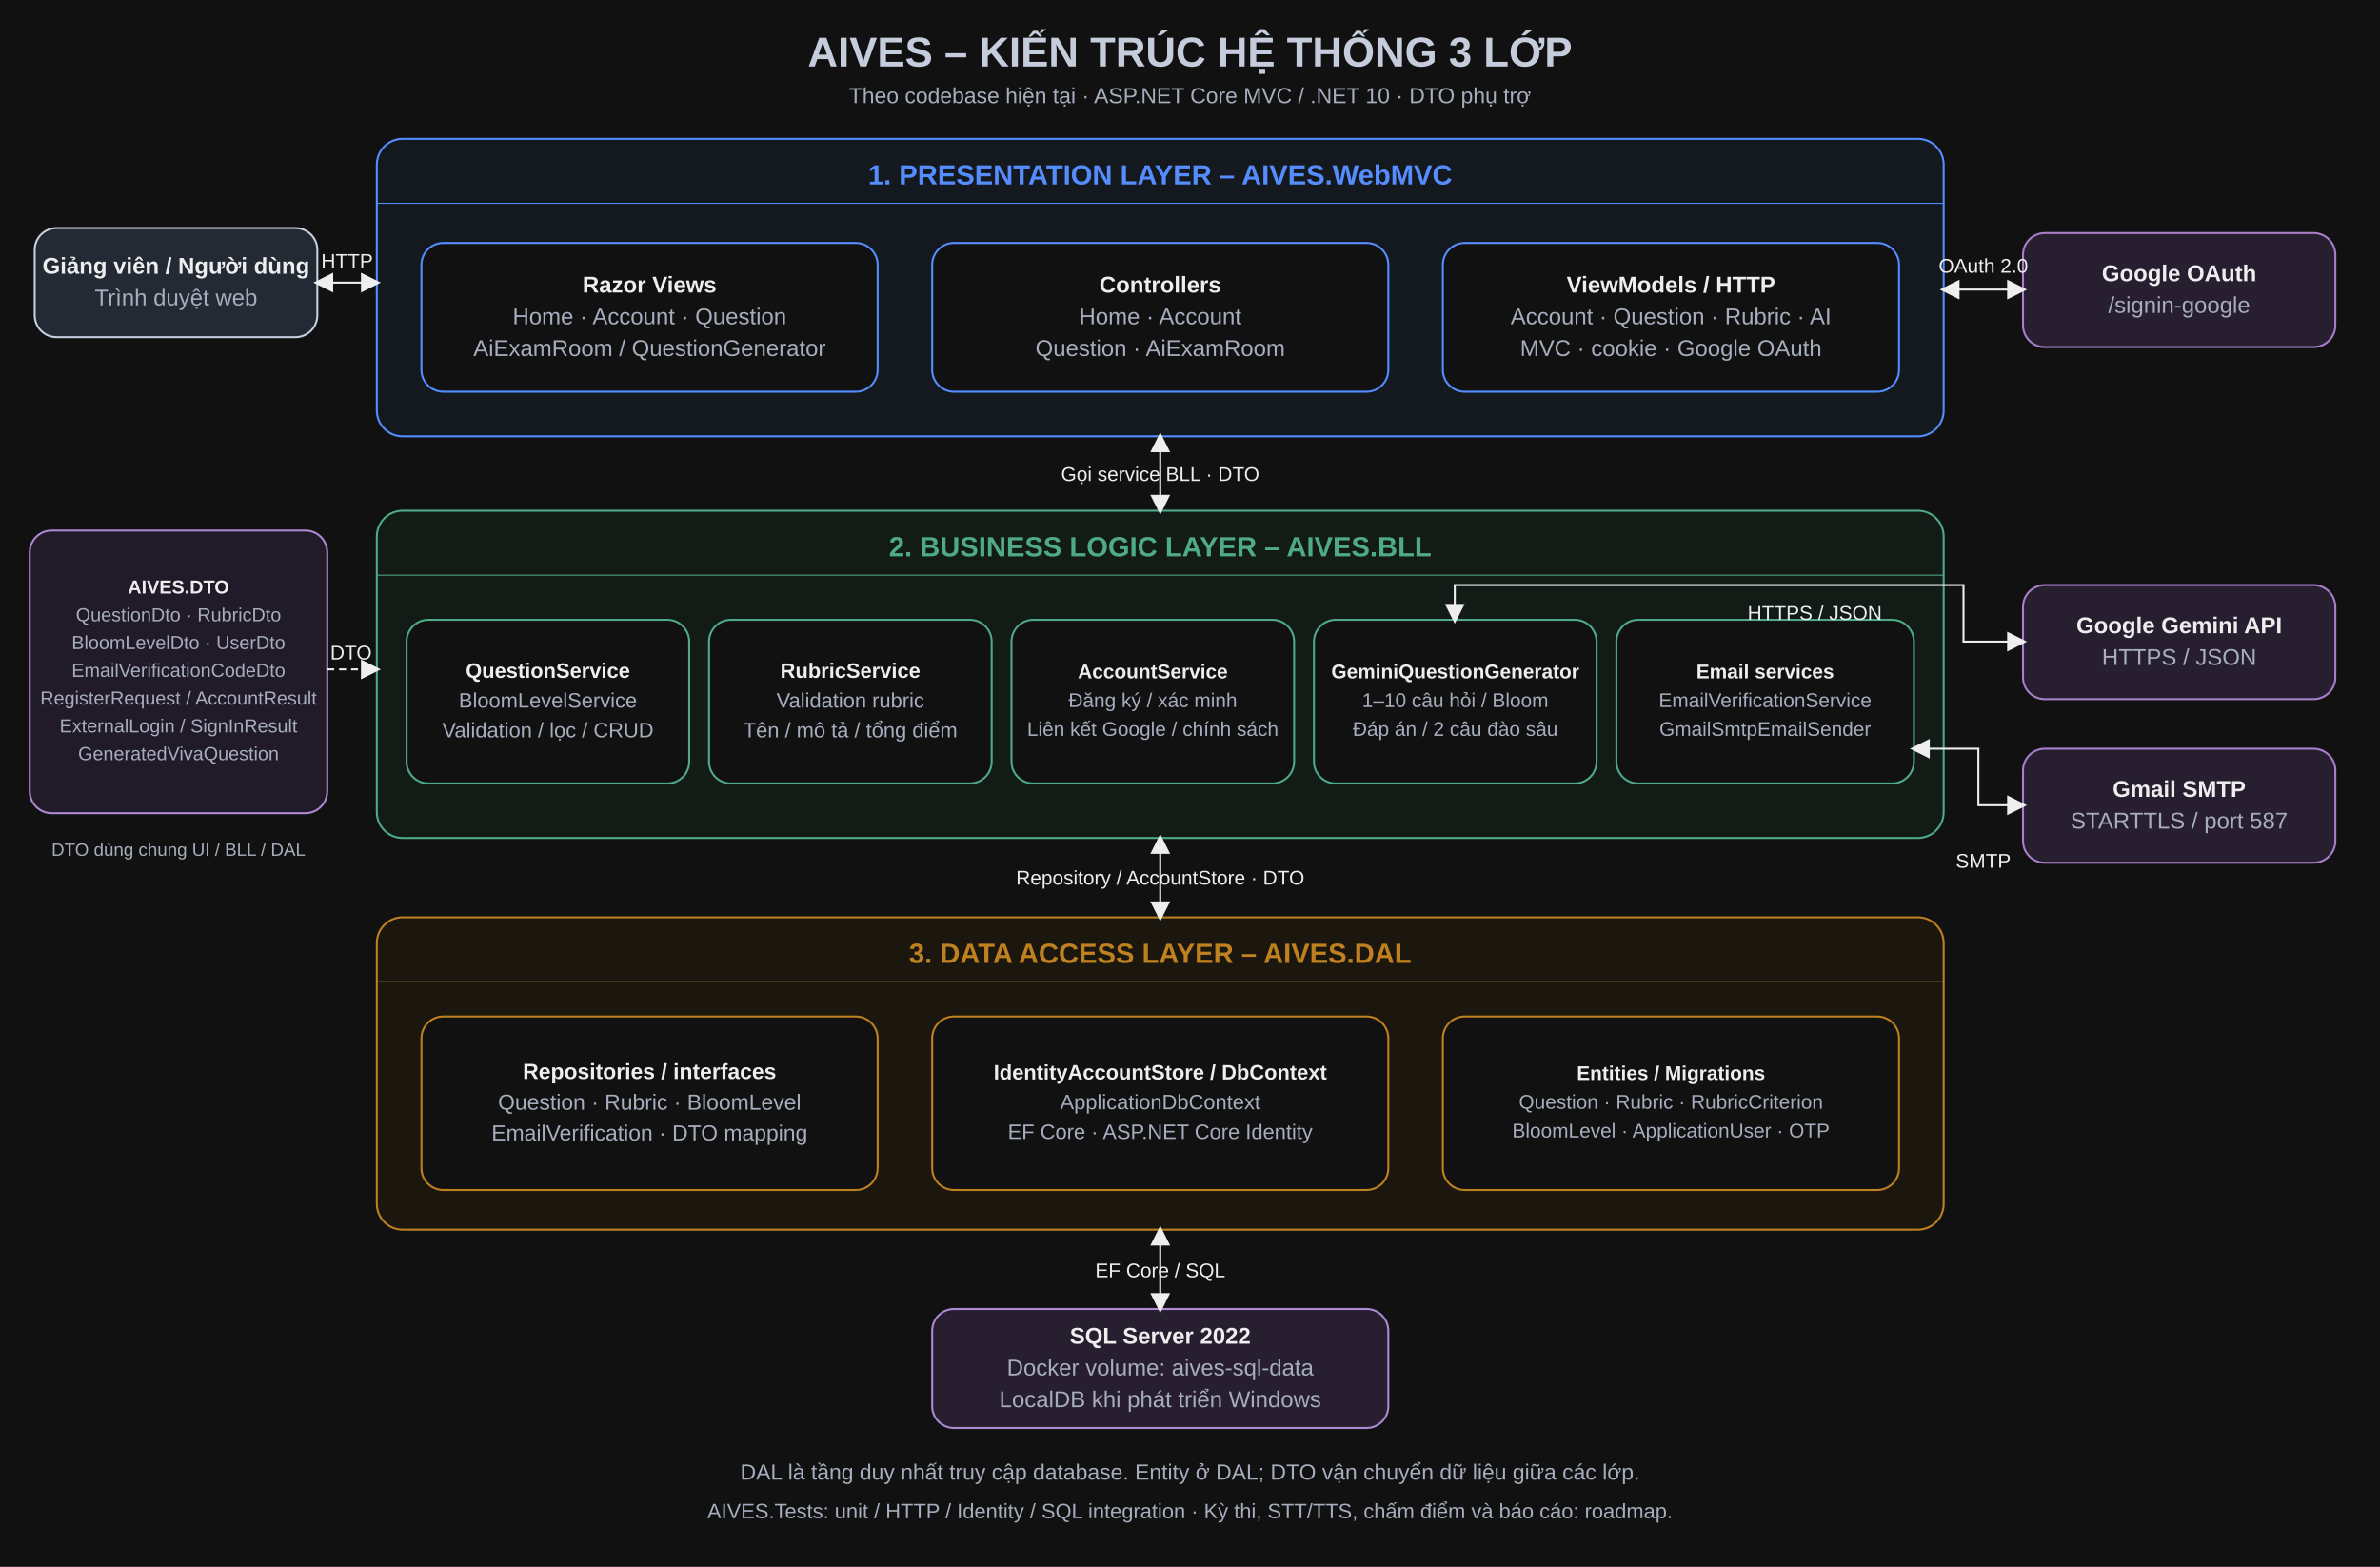
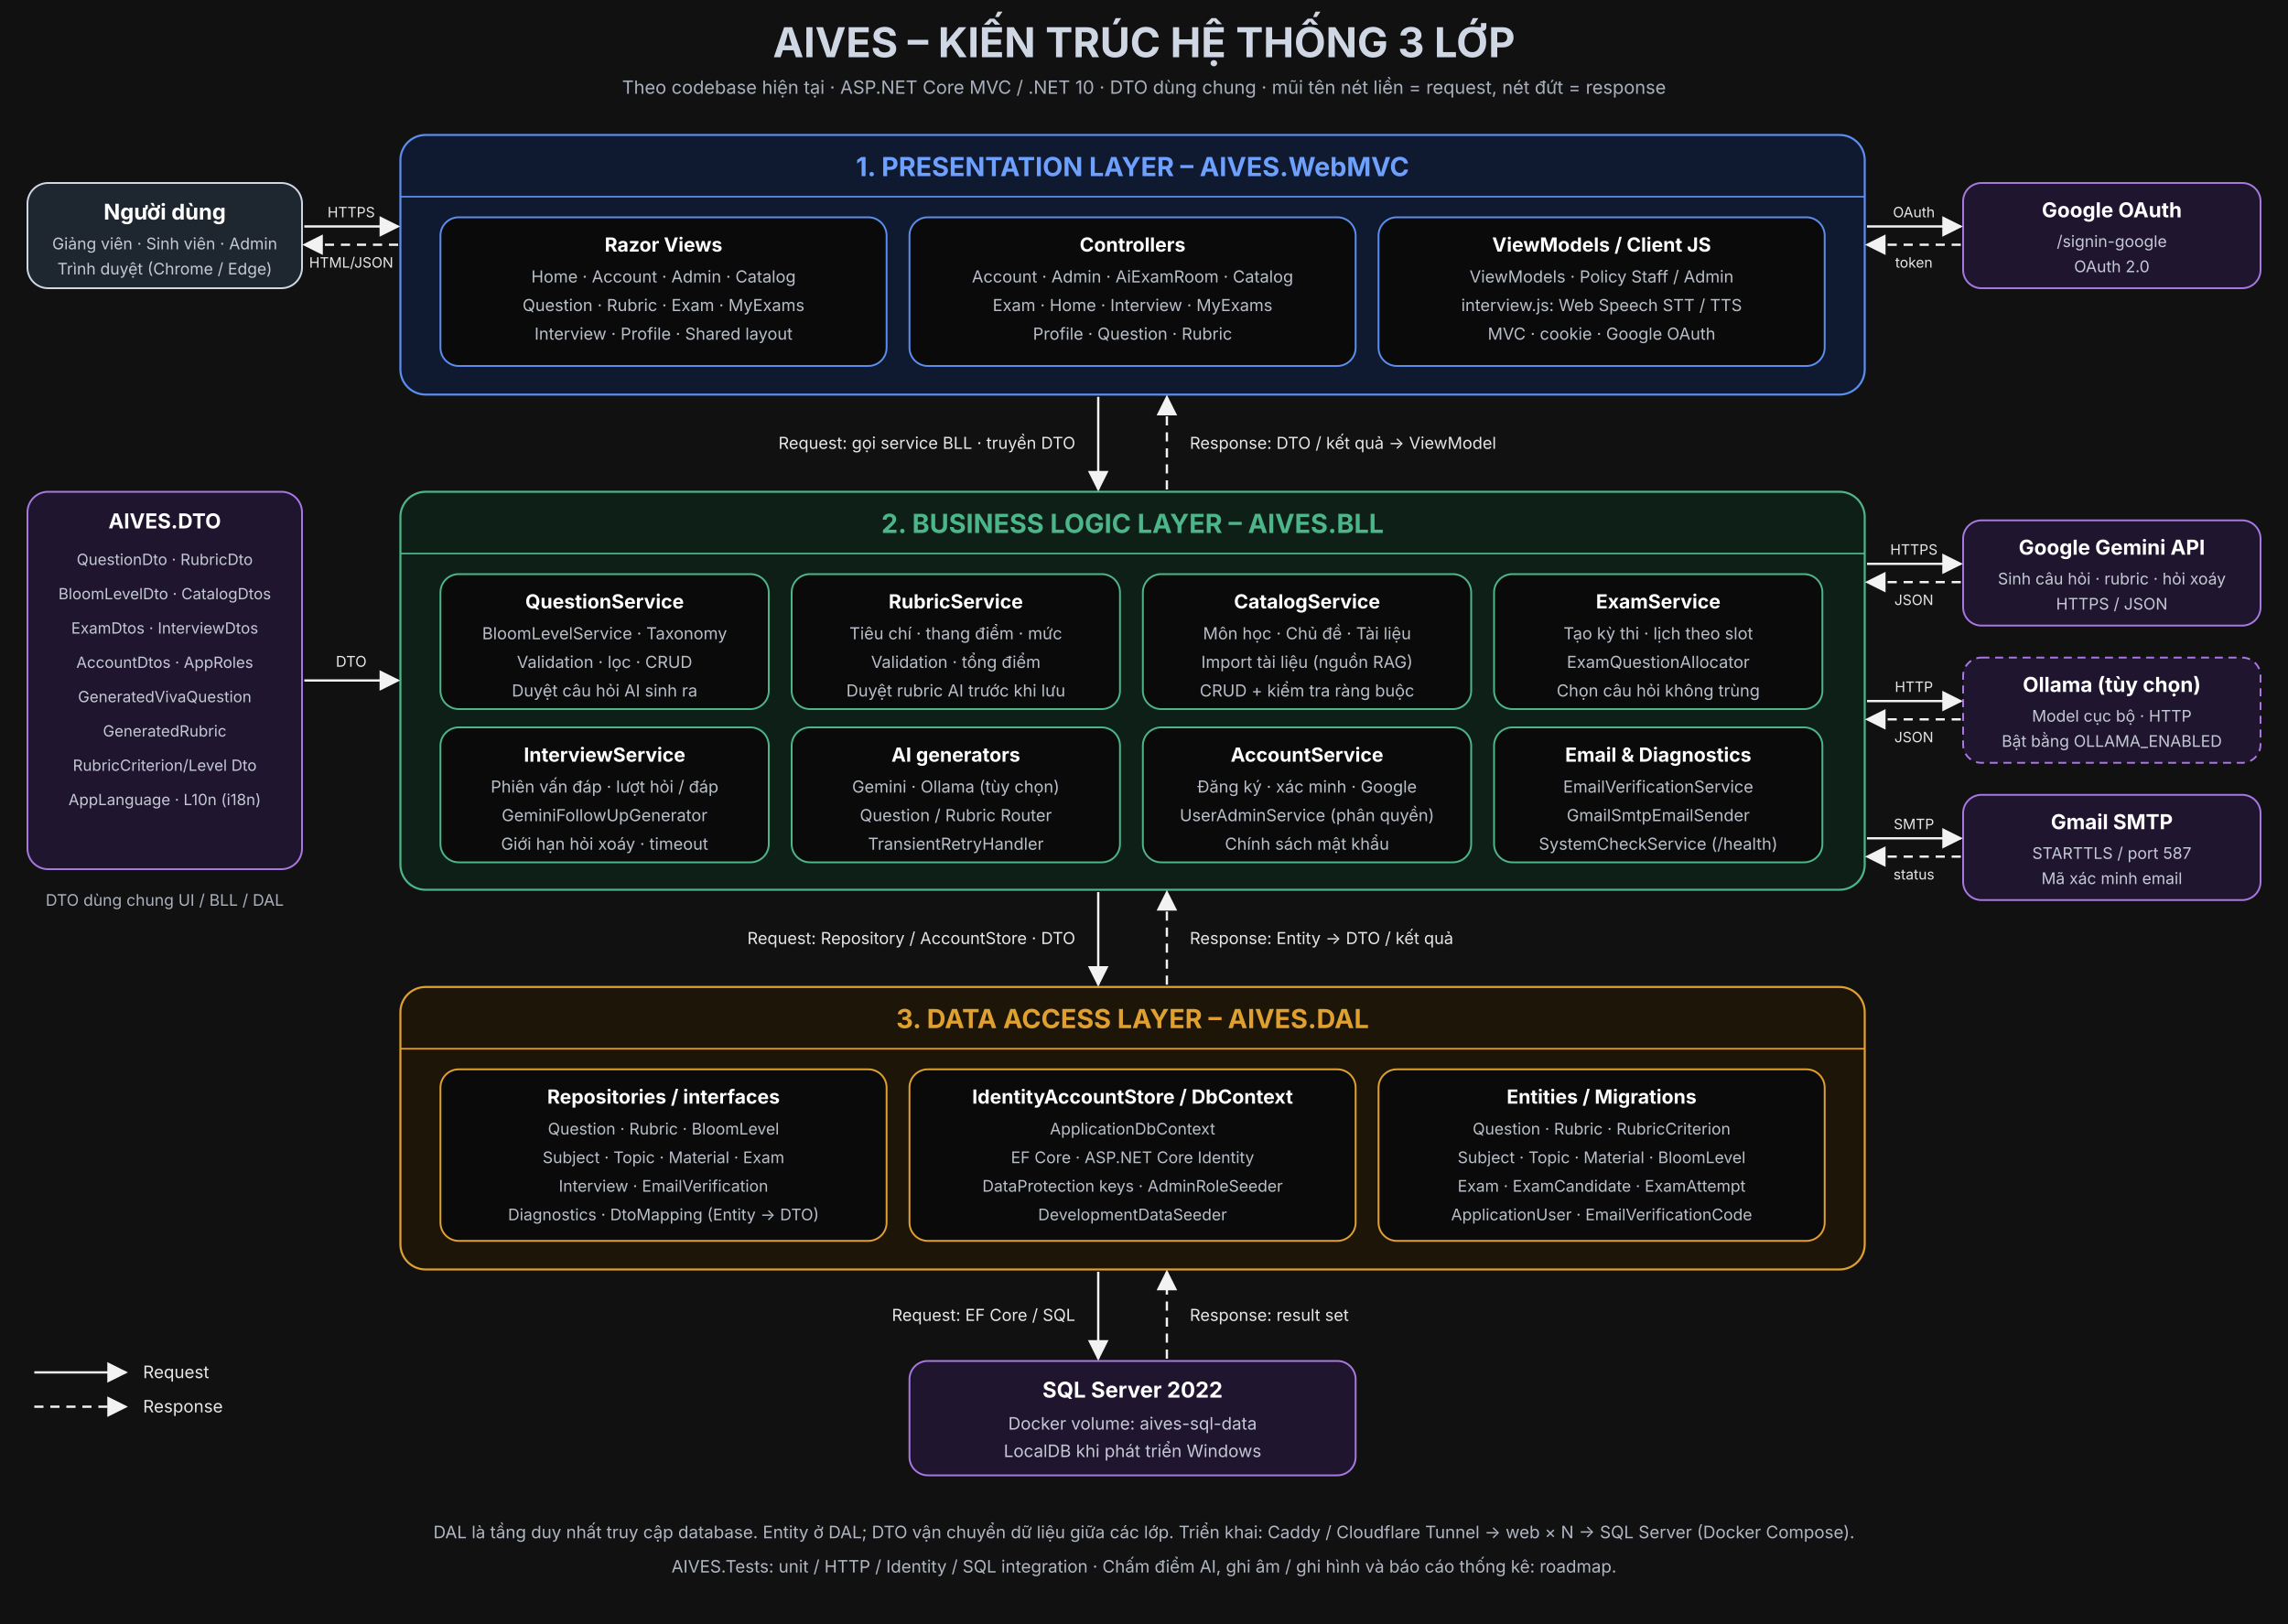
- <svg xmlns="http://www.w3.org/2000/svg" width="2400" height="1580" viewBox="0 0 2400 1580">
-   <rect width="100%" height="100%" fill="#111111" />
+ <svg xmlns="http://www.w3.org/2000/svg" width="2000" height="1420" viewBox="0 0 2000 1420" font-family="Inter, 'DejaVu Sans', Arial, sans-serif">
  <defs>
-     <marker id="arrow" markerWidth="10" markerHeight="10" refX="8" refY="5" orient="auto-start-reverse">
-       <path d="M0,0 L10,5 L0,10 Z" fill="#eeeeef" />
+     <marker id="ah" viewBox="0 0 10 10" refX="9" refY="5" markerWidth="9" markerHeight="9" orient="auto-start-reverse">
+       <path d="M0,0 L10,5 L0,10 z" fill="#f2f2f2" />
    </marker>
  </defs>
-   <text x="1200" y="67" text-anchor="middle" font-family="Arial,sans-serif" font-size="42" font-weight="700" fill="#c5ccdb">AIVES – KIẾN TRÚC HỆ THỐNG 3 LỚP</text>
-   <text x="1200" y="104" text-anchor="middle" font-family="Arial,sans-serif" font-size="22" font-weight="400" fill="#a6adbd">Theo codebase hiện tại · ASP.NET Core MVC / .NET 10 · DTO phụ trợ</text>
-   <rect x="380" y="140" width="1580" height="300" rx="26" fill="#14191f" stroke="#558dff" stroke-width="2" />
-   <path d="M380,205 H1960" stroke="#558dff" />
-   <text x="1170.0" y="186" text-anchor="middle" font-family="Arial,sans-serif" font-size="28" font-weight="700" fill="#558dff">1. PRESENTATION LAYER – AIVES.WebMVC</text>
-   <rect x="425" y="245" width="460" height="150" rx="22" fill="#111111" stroke="#558dff" stroke-width="2" />
-   <text x="655.0" y="295.0" text-anchor="middle" font-family="Arial,sans-serif" font-size="23" font-weight="700" fill="#eeeeef">Razor Views</text>
-   <text x="655.0" y="327.0" text-anchor="middle" font-family="Arial,sans-serif" font-size="23" font-weight="400" fill="#a6adbd">Home · Account · Question</text>
-   <text x="655.0" y="359.0" text-anchor="middle" font-family="Arial,sans-serif" font-size="23" font-weight="400" fill="#a6adbd">AiExamRoom / QuestionGenerator</text>
-   <rect x="940" y="245" width="460" height="150" rx="22" fill="#111111" stroke="#558dff" stroke-width="2" />
-   <text x="1170.0" y="295.0" text-anchor="middle" font-family="Arial,sans-serif" font-size="23" font-weight="700" fill="#eeeeef">Controllers</text>
-   <text x="1170.0" y="327.0" text-anchor="middle" font-family="Arial,sans-serif" font-size="23" font-weight="400" fill="#a6adbd">Home · Account</text>
-   <text x="1170.0" y="359.0" text-anchor="middle" font-family="Arial,sans-serif" font-size="23" font-weight="400" fill="#a6adbd">Question · AiExamRoom</text>
-   <rect x="1455" y="245" width="460" height="150" rx="22" fill="#111111" stroke="#558dff" stroke-width="2" />
-   <text x="1685.0" y="295.0" text-anchor="middle" font-family="Arial,sans-serif" font-size="23" font-weight="700" fill="#eeeeef">ViewModels / HTTP</text>
-   <text x="1685.0" y="327.0" text-anchor="middle" font-family="Arial,sans-serif" font-size="23" font-weight="400" fill="#a6adbd">Account · Question · Rubric · AI</text>
-   <text x="1685.0" y="359.0" text-anchor="middle" font-family="Arial,sans-serif" font-size="23" font-weight="400" fill="#a6adbd">MVC · cookie · Google OAuth</text>
-   <rect x="35" y="230" width="285" height="110" rx="22" fill="#242a34" stroke="#c6cedf" stroke-width="2" />
-   <text x="177.5" y="276.0" text-anchor="middle" font-family="Arial,sans-serif" font-size="23" font-weight="700" fill="#eeeeef">Giảng viên / Người dùng</text>
-   <text x="177.5" y="308.0" text-anchor="middle" font-family="Arial,sans-serif" font-size="23" font-weight="400" fill="#a6adbd">Trình duyệt web</text>
-   <polyline points="320,285 380,285" fill="none" stroke="#eeeeef" stroke-width="2" marker-end="url(#arrow)" marker-start="url(#arrow)" />
-   <text x="350" y="270" text-anchor="middle" font-family="Arial,sans-serif" font-size="20" font-weight="400" fill="#eeeeef">HTTP</text>
-   <rect x="2040" y="235" width="315" height="115" rx="22" fill="#271f30" stroke="#a97fcb" stroke-width="2" />
-   <text x="2197.5" y="283.5" text-anchor="middle" font-family="Arial,sans-serif" font-size="23" font-weight="700" fill="#eeeeef">Google OAuth</text>
-   <text x="2197.5" y="315.5" text-anchor="middle" font-family="Arial,sans-serif" font-size="23" font-weight="400" fill="#a6adbd">/signin-google</text>
-   <polyline points="1960,292 2040,292" fill="none" stroke="#eeeeef" stroke-width="2" marker-end="url(#arrow)" marker-start="url(#arrow)" />
-   <text x="2000" y="275" text-anchor="middle" font-family="Arial,sans-serif" font-size="20" font-weight="400" fill="#eeeeef">OAuth 2.0</text>
-   <rect x="380" y="515" width="1580" height="330" rx="26" fill="#121b16" stroke="#4eaa87" stroke-width="2" />
-   <path d="M380,580 H1960" stroke="#4eaa87" />
-   <text x="1170.0" y="561" text-anchor="middle" font-family="Arial,sans-serif" font-size="28" font-weight="700" fill="#4eaa87">2. BUSINESS LOGIC LAYER – AIVES.BLL</text>
-   <rect x="410" y="625" width="285" height="165" rx="22" fill="#111111" stroke="#4eaa87" stroke-width="2" />
-   <text x="552.5" y="683.5" text-anchor="middle" font-family="Arial,sans-serif" font-size="21" font-weight="700" fill="#eeeeef">QuestionService</text>
-   <text x="552.5" y="713.5" text-anchor="middle" font-family="Arial,sans-serif" font-size="21" font-weight="400" fill="#a6adbd">BloomLevelService</text>
-   <text x="552.5" y="743.5" text-anchor="middle" font-family="Arial,sans-serif" font-size="21" font-weight="400" fill="#a6adbd">Validation / lọc / CRUD</text>
-   <rect x="715" y="625" width="285" height="165" rx="22" fill="#111111" stroke="#4eaa87" stroke-width="2" />
-   <text x="857.5" y="683.5" text-anchor="middle" font-family="Arial,sans-serif" font-size="21" font-weight="700" fill="#eeeeef">RubricService</text>
-   <text x="857.5" y="713.5" text-anchor="middle" font-family="Arial,sans-serif" font-size="21" font-weight="400" fill="#a6adbd">Validation rubric</text>
-   <text x="857.5" y="743.5" text-anchor="middle" font-family="Arial,sans-serif" font-size="21" font-weight="400" fill="#a6adbd">Tên / mô tả / tổng điểm</text>
-   <rect x="1020" y="625" width="285" height="165" rx="22" fill="#111111" stroke="#4eaa87" stroke-width="2" />
-   <text x="1162.5" y="684.0" text-anchor="middle" font-family="Arial,sans-serif" font-size="20" font-weight="700" fill="#eeeeef">AccountService</text>
-   <text x="1162.5" y="713.0" text-anchor="middle" font-family="Arial,sans-serif" font-size="20" font-weight="400" fill="#a6adbd">Đăng ký / xác minh</text>
-   <text x="1162.5" y="742.0" text-anchor="middle" font-family="Arial,sans-serif" font-size="20" font-weight="400" fill="#a6adbd">Liên kết Google / chính sách</text>
-   <rect x="1325" y="625" width="285" height="165" rx="22" fill="#111111" stroke="#4eaa87" stroke-width="2" />
-   <text x="1467.5" y="684.0" text-anchor="middle" font-family="Arial,sans-serif" font-size="20" font-weight="700" fill="#eeeeef">GeminiQuestionGenerator</text>
-   <text x="1467.5" y="713.0" text-anchor="middle" font-family="Arial,sans-serif" font-size="20" font-weight="400" fill="#a6adbd">1–10 câu hỏi / Bloom</text>
-   <text x="1467.5" y="742.0" text-anchor="middle" font-family="Arial,sans-serif" font-size="20" font-weight="400" fill="#a6adbd">Đáp án / 2 câu đào sâu</text>
-   <rect x="1630" y="625" width="300" height="165" rx="22" fill="#111111" stroke="#4eaa87" stroke-width="2" />
-   <text x="1780.0" y="684.0" text-anchor="middle" font-family="Arial,sans-serif" font-size="20" font-weight="700" fill="#eeeeef">Email services</text>
-   <text x="1780.0" y="713.0" text-anchor="middle" font-family="Arial,sans-serif" font-size="20" font-weight="400" fill="#a6adbd">EmailVerificationService</text>
-   <text x="1780.0" y="742.0" text-anchor="middle" font-family="Arial,sans-serif" font-size="20" font-weight="400" fill="#a6adbd">GmailSmtpEmailSender</text>
-   <polyline points="1170,440 1170,515" fill="none" stroke="#eeeeef" stroke-width="2" marker-end="url(#arrow)" marker-start="url(#arrow)" />
-   <text x="1170" y="485" text-anchor="middle" font-family="Arial,sans-serif" font-size="20" font-weight="400" fill="#eeeeef">Gọi service BLL · DTO</text>
-   <rect x="2040" y="590" width="315" height="115" rx="22" fill="#271f30" stroke="#a97fcb" stroke-width="2" />
-   <text x="2197.5" y="638.5" text-anchor="middle" font-family="Arial,sans-serif" font-size="23" font-weight="700" fill="#eeeeef">Google Gemini API</text>
-   <text x="2197.5" y="670.5" text-anchor="middle" font-family="Arial,sans-serif" font-size="23" font-weight="400" fill="#a6adbd">HTTPS / JSON</text>
-   <polyline points="1467,625 1467,590 1980,590 1980,647 2040,647" fill="none" stroke="#eeeeef" stroke-width="2" marker-end="url(#arrow)" marker-start="url(#arrow)" />
-   <text x="1830" y="625" text-anchor="middle" font-family="Arial,sans-serif" font-size="20" font-weight="400" fill="#eeeeef">HTTPS / JSON</text>
-   <rect x="2040" y="755" width="315" height="115" rx="22" fill="#271f30" stroke="#a97fcb" stroke-width="2" />
-   <text x="2197.5" y="803.5" text-anchor="middle" font-family="Arial,sans-serif" font-size="23" font-weight="700" fill="#eeeeef">Gmail SMTP</text>
-   <text x="2197.5" y="835.5" text-anchor="middle" font-family="Arial,sans-serif" font-size="23" font-weight="400" fill="#a6adbd">STARTTLS / port 587</text>
-   <polyline points="1930,755 1995,755 1995,812 2040,812" fill="none" stroke="#eeeeef" stroke-width="2" marker-end="url(#arrow)" marker-start="url(#arrow)" />
-   <text x="2000" y="875" text-anchor="middle" font-family="Arial,sans-serif" font-size="20" font-weight="400" fill="#eeeeef">SMTP</text>
-   <rect x="30" y="535" width="300" height="285" rx="22" fill="#211b29" stroke="#ad88d3" stroke-width="2" />
-   <text x="180.0" y="598.5" text-anchor="middle" font-family="Arial,sans-serif" font-size="19" font-weight="700" fill="#eeeeef">AIVES.DTO</text>
-   <text x="180.0" y="626.5" text-anchor="middle" font-family="Arial,sans-serif" font-size="19" font-weight="400" fill="#a6adbd">QuestionDto · RubricDto</text>
-   <text x="180.0" y="654.5" text-anchor="middle" font-family="Arial,sans-serif" font-size="19" font-weight="400" fill="#a6adbd">BloomLevelDto · UserDto</text>
-   <text x="180.0" y="682.5" text-anchor="middle" font-family="Arial,sans-serif" font-size="19" font-weight="400" fill="#a6adbd">EmailVerificationCodeDto</text>
-   <text x="180.0" y="710.5" text-anchor="middle" font-family="Arial,sans-serif" font-size="19" font-weight="400" fill="#a6adbd">RegisterRequest / AccountResult</text>
-   <text x="180.0" y="738.5" text-anchor="middle" font-family="Arial,sans-serif" font-size="19" font-weight="400" fill="#a6adbd">ExternalLogin / SignInResult</text>
-   <text x="180.0" y="766.5" text-anchor="middle" font-family="Arial,sans-serif" font-size="19" font-weight="400" fill="#a6adbd">GeneratedVivaQuestion</text>
-   <text x="180" y="863" text-anchor="middle" font-family="Arial,sans-serif" font-size="18" font-weight="400" fill="#a6adbd">DTO dùng chung UI / BLL / DAL</text>
-   <polyline points="330,675 380,675" fill="none" stroke="#eeeeef" stroke-width="2" marker-end="url(#arrow)" stroke-dasharray="7 5" />
-   <text x="354" y="665" text-anchor="middle" font-family="Arial,sans-serif" font-size="20" font-weight="400" fill="#eeeeef">DTO</text>
-   <rect x="380" y="925" width="1580" height="315" rx="26" fill="#1b160e" stroke="#bf811f" stroke-width="2" />
-   <path d="M380,990 H1960" stroke="#bf811f" />
-   <text x="1170.0" y="971" text-anchor="middle" font-family="Arial,sans-serif" font-size="28" font-weight="700" fill="#bf811f">3. DATA ACCESS LAYER – AIVES.DAL</text>
-   <rect x="425" y="1025" width="460" height="175" rx="22" fill="#111111" stroke="#bf811f" stroke-width="2" />
-   <text x="655.0" y="1088.0" text-anchor="middle" font-family="Arial,sans-serif" font-size="22" font-weight="700" fill="#eeeeef">Repositories / interfaces</text>
-   <text x="655.0" y="1119.0" text-anchor="middle" font-family="Arial,sans-serif" font-size="22" font-weight="400" fill="#a6adbd">Question · Rubric · BloomLevel</text>
-   <text x="655.0" y="1150.0" text-anchor="middle" font-family="Arial,sans-serif" font-size="22" font-weight="400" fill="#a6adbd">EmailVerification · DTO mapping</text>
-   <rect x="940" y="1025" width="460" height="175" rx="22" fill="#111111" stroke="#bf811f" stroke-width="2" />
-   <text x="1170.0" y="1088.5" text-anchor="middle" font-family="Arial,sans-serif" font-size="21" font-weight="700" fill="#eeeeef">IdentityAccountStore / DbContext</text>
-   <text x="1170.0" y="1118.5" text-anchor="middle" font-family="Arial,sans-serif" font-size="21" font-weight="400" fill="#a6adbd">ApplicationDbContext</text>
-   <text x="1170.0" y="1148.5" text-anchor="middle" font-family="Arial,sans-serif" font-size="21" font-weight="400" fill="#a6adbd">EF Core · ASP.NET Core Identity</text>
-   <rect x="1455" y="1025" width="460" height="175" rx="22" fill="#111111" stroke="#bf811f" stroke-width="2" />
-   <text x="1685.0" y="1089.0" text-anchor="middle" font-family="Arial,sans-serif" font-size="20" font-weight="700" fill="#eeeeef">Entities / Migrations</text>
-   <text x="1685.0" y="1118.0" text-anchor="middle" font-family="Arial,sans-serif" font-size="20" font-weight="400" fill="#a6adbd">Question · Rubric · RubricCriterion</text>
-   <text x="1685.0" y="1147.0" text-anchor="middle" font-family="Arial,sans-serif" font-size="20" font-weight="400" fill="#a6adbd">BloomLevel · ApplicationUser · OTP</text>
-   <polyline points="1170,845 1170,925" fill="none" stroke="#eeeeef" stroke-width="2" marker-end="url(#arrow)" marker-start="url(#arrow)" />
-   <text x="1170" y="892" text-anchor="middle" font-family="Arial,sans-serif" font-size="20" font-weight="400" fill="#eeeeef">Repository / AccountStore · DTO</text>
-   <rect x="940" y="1320" width="460" height="120" rx="22" fill="#271f30" stroke="#ad88d3" stroke-width="2" />
-   <text x="1170.0" y="1355.0" text-anchor="middle" font-family="Arial,sans-serif" font-size="23" font-weight="700" fill="#eeeeef">SQL Server 2022</text>
-   <text x="1170.0" y="1387.0" text-anchor="middle" font-family="Arial,sans-serif" font-size="23" font-weight="400" fill="#a6adbd">Docker volume: aives-sql-data</text>
-   <text x="1170.0" y="1419.0" text-anchor="middle" font-family="Arial,sans-serif" font-size="23" font-weight="400" fill="#a6adbd">LocalDB khi phát triển Windows</text>
-   <polyline points="1170,1240 1170,1320" fill="none" stroke="#eeeeef" stroke-width="2" marker-end="url(#arrow)" marker-start="url(#arrow)" />
-   <text x="1170" y="1288" text-anchor="middle" font-family="Arial,sans-serif" font-size="20" font-weight="400" fill="#eeeeef">EF Core / SQL</text>
-   <text x="1200" y="1492" text-anchor="middle" font-family="Arial,sans-serif" font-size="22" font-weight="400" fill="#a6adbd">DAL là tầng duy nhất truy cập database. Entity ở DAL; DTO vận chuyển dữ liệu giữa các lớp.</text>
-   <text x="1200" y="1531" text-anchor="middle" font-family="Arial,sans-serif" font-size="21" font-weight="400" fill="#a6adbd">AIVES.Tests: unit / HTTP / Identity / SQL integration · Kỳ thi, STT/TTS, chấm điểm và báo cáo: roadmap.</text>
+   <rect width="2000" height="1420" fill="#111111" />
+   <text x="1000" y="50" font-size="36" fill="#cfd6e4" font-weight="bold" text-anchor="middle">AIVES – KIẾN TRÚC HỆ THỐNG 3 LỚP</text>
+   <text x="1000" y="82" font-size="16" fill="#a9b0bd" font-weight="normal" text-anchor="middle">Theo codebase hiện tại · ASP.NET Core MVC / .NET 10 · DTO dùng chung · mũi tên nét liền = request, nét đứt = response</text>
+   <rect x="350" y="118" width="1280" height="227" rx="22" fill="#0f1a30" stroke="#5b8def" stroke-width="1.8" />
+   <line x1="350" y1="172" x2="1630" y2="172" stroke="#5b8def" stroke-width="1.4" />
+   <text x="990" y="154" font-size="23" fill="#6ea0ff" font-weight="bold" text-anchor="middle">1. PRESENTATION LAYER – AIVES.WebMVC</text>
+   <rect x="385" y="190" width="390" height="130" rx="16" fill="#0a0a0a" stroke="#5b8def" stroke-width="1.6" />
+   <text x="580.0" y="220" font-size="17" fill="#ffffff" font-weight="bold" text-anchor="middle">Razor Views</text>
+   <text x="580.0" y="247" font-size="14.5" fill="#b9bfc9" font-weight="normal" text-anchor="middle">Home · Account · Admin · Catalog</text>
+   <text x="580.0" y="272" font-size="14.5" fill="#b9bfc9" font-weight="normal" text-anchor="middle">Question · Rubric · Exam · MyExams</text>
+   <text x="580.0" y="297" font-size="14.5" fill="#b9bfc9" font-weight="normal" text-anchor="middle">Interview · Profile · Shared layout</text>
+   <rect x="795" y="190" width="390" height="130" rx="16" fill="#0a0a0a" stroke="#5b8def" stroke-width="1.6" />
+   <text x="990.0" y="220" font-size="17" fill="#ffffff" font-weight="bold" text-anchor="middle">Controllers</text>
+   <text x="990.0" y="247" font-size="14.5" fill="#b9bfc9" font-weight="normal" text-anchor="middle">Account · Admin · AiExamRoom · Catalog</text>
+   <text x="990.0" y="272" font-size="14.5" fill="#b9bfc9" font-weight="normal" text-anchor="middle">Exam · Home · Interview · MyExams</text>
+   <text x="990.0" y="297" font-size="14.5" fill="#b9bfc9" font-weight="normal" text-anchor="middle">Profile · Question · Rubric</text>
+   <rect x="1205" y="190" width="390" height="130" rx="16" fill="#0a0a0a" stroke="#5b8def" stroke-width="1.6" />
+   <text x="1400.0" y="220" font-size="17" fill="#ffffff" font-weight="bold" text-anchor="middle">ViewModels / Client JS</text>
+   <text x="1400.0" y="247" font-size="14.5" fill="#b9bfc9" font-weight="normal" text-anchor="middle">ViewModels · Policy Staff / Admin</text>
+   <text x="1400.0" y="272" font-size="14.5" fill="#b9bfc9" font-weight="normal" text-anchor="middle">interview.js: Web Speech STT / TTS</text>
+   <text x="1400.0" y="297" font-size="14.5" fill="#b9bfc9" font-weight="normal" text-anchor="middle">MVC · cookie · Google OAuth</text>
+   <rect x="350" y="430" width="1280" height="348" rx="22" fill="#0e1f18" stroke="#4cb58a" stroke-width="1.8" />
+   <line x1="350" y1="484" x2="1630" y2="484" stroke="#4cb58a" stroke-width="1.4" />
+   <text x="990" y="466" font-size="23" fill="#4cb58a" font-weight="bold" text-anchor="middle">2. BUSINESS LOGIC LAYER – AIVES.BLL</text>
+   <rect x="385" y="502" width="287" height="118" rx="16" fill="#0a0a0a" stroke="#4cb58a" stroke-width="1.6" />
+   <text x="528.5" y="532" font-size="17" fill="#ffffff" font-weight="bold" text-anchor="middle">QuestionService</text>
+   <text x="528.5" y="559" font-size="14.5" fill="#b9bfc9" font-weight="normal" text-anchor="middle">BloomLevelService · Taxonomy</text>
+   <text x="528.5" y="584" font-size="14.5" fill="#b9bfc9" font-weight="normal" text-anchor="middle">Validation · lọc · CRUD</text>
+   <text x="528.5" y="609" font-size="14.5" fill="#b9bfc9" font-weight="normal" text-anchor="middle">Duyệt câu hỏi AI sinh ra</text>
+   <rect x="692" y="502" width="287" height="118" rx="16" fill="#0a0a0a" stroke="#4cb58a" stroke-width="1.6" />
+   <text x="835.5" y="532" font-size="17" fill="#ffffff" font-weight="bold" text-anchor="middle">RubricService</text>
+   <text x="835.5" y="559" font-size="14.5" fill="#b9bfc9" font-weight="normal" text-anchor="middle">Tiêu chí · thang điểm · mức</text>
+   <text x="835.5" y="584" font-size="14.5" fill="#b9bfc9" font-weight="normal" text-anchor="middle">Validation · tổng điểm</text>
+   <text x="835.5" y="609" font-size="14.5" fill="#b9bfc9" font-weight="normal" text-anchor="middle">Duyệt rubric AI trước khi lưu</text>
+   <rect x="999" y="502" width="287" height="118" rx="16" fill="#0a0a0a" stroke="#4cb58a" stroke-width="1.6" />
+   <text x="1142.5" y="532" font-size="17" fill="#ffffff" font-weight="bold" text-anchor="middle">CatalogService</text>
+   <text x="1142.5" y="559" font-size="14.5" fill="#b9bfc9" font-weight="normal" text-anchor="middle">Môn học · Chủ đề · Tài liệu</text>
+   <text x="1142.5" y="584" font-size="14.5" fill="#b9bfc9" font-weight="normal" text-anchor="middle">Import tài liệu (nguồn RAG)</text>
+   <text x="1142.5" y="609" font-size="14.5" fill="#b9bfc9" font-weight="normal" text-anchor="middle">CRUD + kiểm tra ràng buộc</text>
+   <rect x="1306" y="502" width="287" height="118" rx="16" fill="#0a0a0a" stroke="#4cb58a" stroke-width="1.6" />
+   <text x="1449.5" y="532" font-size="17" fill="#ffffff" font-weight="bold" text-anchor="middle">ExamService</text>
+   <text x="1449.5" y="559" font-size="14.5" fill="#b9bfc9" font-weight="normal" text-anchor="middle">Tạo kỳ thi · lịch theo slot</text>
+   <text x="1449.5" y="584" font-size="14.5" fill="#b9bfc9" font-weight="normal" text-anchor="middle">ExamQuestionAllocator</text>
+   <text x="1449.5" y="609" font-size="14.5" fill="#b9bfc9" font-weight="normal" text-anchor="middle">Chọn câu hỏi không trùng</text>
+   <rect x="385" y="636" width="287" height="118" rx="16" fill="#0a0a0a" stroke="#4cb58a" stroke-width="1.6" />
+   <text x="528.5" y="666" font-size="17" fill="#ffffff" font-weight="bold" text-anchor="middle">InterviewService</text>
+   <text x="528.5" y="693" font-size="14.5" fill="#b9bfc9" font-weight="normal" text-anchor="middle">Phiên vấn đáp · lượt hỏi / đáp</text>
+   <text x="528.5" y="718" font-size="14.5" fill="#b9bfc9" font-weight="normal" text-anchor="middle">GeminiFollowUpGenerator</text>
+   <text x="528.5" y="743" font-size="14.5" fill="#b9bfc9" font-weight="normal" text-anchor="middle">Giới hạn hỏi xoáy · timeout</text>
+   <rect x="692" y="636" width="287" height="118" rx="16" fill="#0a0a0a" stroke="#4cb58a" stroke-width="1.6" />
+   <text x="835.5" y="666" font-size="17" fill="#ffffff" font-weight="bold" text-anchor="middle">AI generators</text>
+   <text x="835.5" y="693" font-size="14.5" fill="#b9bfc9" font-weight="normal" text-anchor="middle">Gemini · Ollama (tùy chọn)</text>
+   <text x="835.5" y="718" font-size="14.5" fill="#b9bfc9" font-weight="normal" text-anchor="middle">Question / Rubric Router</text>
+   <text x="835.5" y="743" font-size="14.5" fill="#b9bfc9" font-weight="normal" text-anchor="middle">TransientRetryHandler</text>
+   <rect x="999" y="636" width="287" height="118" rx="16" fill="#0a0a0a" stroke="#4cb58a" stroke-width="1.6" />
+   <text x="1142.5" y="666" font-size="17" fill="#ffffff" font-weight="bold" text-anchor="middle">AccountService</text>
+   <text x="1142.5" y="693" font-size="14.5" fill="#b9bfc9" font-weight="normal" text-anchor="middle">Đăng ký · xác minh · Google</text>
+   <text x="1142.5" y="718" font-size="14.5" fill="#b9bfc9" font-weight="normal" text-anchor="middle">UserAdminService (phân quyền)</text>
+   <text x="1142.5" y="743" font-size="14.5" fill="#b9bfc9" font-weight="normal" text-anchor="middle">Chính sách mật khẩu</text>
+   <rect x="1306" y="636" width="287" height="118" rx="16" fill="#0a0a0a" stroke="#4cb58a" stroke-width="1.6" />
+   <text x="1449.5" y="666" font-size="17" fill="#ffffff" font-weight="bold" text-anchor="middle">Email &amp; Diagnostics</text>
+   <text x="1449.5" y="693" font-size="14.5" fill="#b9bfc9" font-weight="normal" text-anchor="middle">EmailVerificationService</text>
+   <text x="1449.5" y="718" font-size="14.5" fill="#b9bfc9" font-weight="normal" text-anchor="middle">GmailSmtpEmailSender</text>
+   <text x="1449.5" y="743" font-size="14.5" fill="#b9bfc9" font-weight="normal" text-anchor="middle">SystemCheckService (/health)</text>
+   <rect x="350" y="863" width="1280" height="247" rx="22" fill="#1d1608" stroke="#e0a030" stroke-width="1.8" />
+   <line x1="350" y1="917" x2="1630" y2="917" stroke="#e0a030" stroke-width="1.4" />
+   <text x="990" y="899" font-size="23" fill="#e0a030" font-weight="bold" text-anchor="middle">3. DATA ACCESS LAYER – AIVES.DAL</text>
+   <rect x="385" y="935" width="390" height="150" rx="16" fill="#0a0a0a" stroke="#e0a030" stroke-width="1.6" />
+   <text x="580.0" y="965" font-size="17" fill="#ffffff" font-weight="bold" text-anchor="middle">Repositories / interfaces</text>
+   <text x="580.0" y="992" font-size="14" fill="#b9bfc9" font-weight="normal" text-anchor="middle">Question · Rubric · BloomLevel</text>
+   <text x="580.0" y="1017" font-size="14" fill="#b9bfc9" font-weight="normal" text-anchor="middle">Subject · Topic · Material · Exam</text>
+   <text x="580.0" y="1042" font-size="14" fill="#b9bfc9" font-weight="normal" text-anchor="middle">Interview · EmailVerification</text>
+   <text x="580.0" y="1067" font-size="14" fill="#b9bfc9" font-weight="normal" text-anchor="middle">Diagnostics · DtoMapping (Entity → DTO)</text>
+   <rect x="795" y="935" width="390" height="150" rx="16" fill="#0a0a0a" stroke="#e0a030" stroke-width="1.6" />
+   <text x="990.0" y="965" font-size="17" fill="#ffffff" font-weight="bold" text-anchor="middle">IdentityAccountStore / DbContext</text>
+   <text x="990.0" y="992" font-size="14" fill="#b9bfc9" font-weight="normal" text-anchor="middle">ApplicationDbContext</text>
+   <text x="990.0" y="1017" font-size="14" fill="#b9bfc9" font-weight="normal" text-anchor="middle">EF Core · ASP.NET Core Identity</text>
+   <text x="990.0" y="1042" font-size="14" fill="#b9bfc9" font-weight="normal" text-anchor="middle">DataProtection keys · AdminRoleSeeder</text>
+   <text x="990.0" y="1067" font-size="14" fill="#b9bfc9" font-weight="normal" text-anchor="middle">DevelopmentDataSeeder</text>
+   <rect x="1205" y="935" width="390" height="150" rx="16" fill="#0a0a0a" stroke="#e0a030" stroke-width="1.6" />
+   <text x="1400.0" y="965" font-size="17" fill="#ffffff" font-weight="bold" text-anchor="middle">Entities / Migrations</text>
+   <text x="1400.0" y="992" font-size="14" fill="#b9bfc9" font-weight="normal" text-anchor="middle">Question · Rubric · RubricCriterion</text>
+   <text x="1400.0" y="1017" font-size="14" fill="#b9bfc9" font-weight="normal" text-anchor="middle">Subject · Topic · Material · BloomLevel</text>
+   <text x="1400.0" y="1042" font-size="14" fill="#b9bfc9" font-weight="normal" text-anchor="middle">Exam · ExamCandidate · ExamAttempt</text>
+   <text x="1400.0" y="1067" font-size="14" fill="#b9bfc9" font-weight="normal" text-anchor="middle">ApplicationUser · EmailVerificationCode</text>
+   <rect x="795" y="1190" width="390" height="100" rx="16" fill="#20152f" stroke="#a678e0" stroke-width="1.6" />
+   <text x="990" y="1222" font-size="19" fill="#ffffff" font-weight="bold" text-anchor="middle">SQL Server 2022</text>
+   <text x="990" y="1250" font-size="15" fill="#c4c9d4" font-weight="normal" text-anchor="middle">Docker volume: aives-sql-data</text>
+   <text x="990" y="1274" font-size="15" fill="#c4c9d4" font-weight="normal" text-anchor="middle">LocalDB khi phát triển Windows</text>
+   <line x1="960" y1="347" x2="960" y2="428" stroke="#f2f2f2" stroke-width="2" marker-end="url(#ah)" />
+   <line x1="1020" y1="428" x2="1020" y2="347" stroke="#f2f2f2" stroke-width="2" stroke-dasharray="8 6" marker-end="url(#ah)" />
+   <text x="940" y="392.5" font-size="14.5" fill="#e6e6e6" font-weight="normal" text-anchor="end">Request: gọi service BLL · truyền DTO</text>
+   <text x="1040" y="392.5" font-size="14.5" fill="#e6e6e6" font-weight="normal" text-anchor="start">Response: DTO / kết quả → ViewModel</text>
+   <line x1="960" y1="780" x2="960" y2="861" stroke="#f2f2f2" stroke-width="2" marker-end="url(#ah)" />
+   <line x1="1020" y1="861" x2="1020" y2="780" stroke="#f2f2f2" stroke-width="2" stroke-dasharray="8 6" marker-end="url(#ah)" />
+   <text x="940" y="825.5" font-size="14.5" fill="#e6e6e6" font-weight="normal" text-anchor="end">Request: Repository / AccountStore · DTO</text>
+   <text x="1040" y="825.5" font-size="14.5" fill="#e6e6e6" font-weight="normal" text-anchor="start">Response: Entity → DTO / kết quả</text>
+   <line x1="960" y1="1112" x2="960" y2="1188" stroke="#f2f2f2" stroke-width="2" marker-end="url(#ah)" />
+   <line x1="1020" y1="1188" x2="1020" y2="1112" stroke="#f2f2f2" stroke-width="2" stroke-dasharray="8 6" marker-end="url(#ah)" />
+   <text x="940" y="1155.0" font-size="14.5" fill="#e6e6e6" font-weight="normal" text-anchor="end">Request: EF Core / SQL</text>
+   <text x="1040" y="1155.0" font-size="14.5" fill="#e6e6e6" font-weight="normal" text-anchor="start">Response: result set</text>
+   <rect x="24" y="160" width="240" height="92" rx="18" fill="#1e2630" stroke="#cfd6e4" stroke-width="1.6" />
+   <text x="144" y="192" font-size="19" fill="#ffffff" font-weight="bold" text-anchor="middle">Người dùng</text>
+   <text x="144" y="218" font-size="14" fill="#c4c9d4" font-weight="normal" text-anchor="middle">Giảng viên · Sinh viên · Admin</text>
+   <text x="144" y="240" font-size="14" fill="#c4c9d4" font-weight="normal" text-anchor="middle">Trình duyệt (Chrome / Edge)</text>
+   <line x1="266" y1="198" x2="348" y2="198" stroke="#f2f2f2" stroke-width="2" marker-end="url(#ah)" />
+   <line x1="348" y1="214" x2="266" y2="214" stroke="#f2f2f2" stroke-width="2" stroke-dasharray="8 6" marker-end="url(#ah)" />
+   <text x="307.0" y="190" font-size="12.5" fill="#e6e6e6" font-weight="normal" text-anchor="middle">HTTPS</text>
+   <text x="307.0" y="234" font-size="12.5" fill="#e6e6e6" font-weight="normal" text-anchor="middle">HTML/JSON</text>
+   <rect x="1716" y="160" width="260" height="92" rx="16" fill="#20152f" stroke="#a678e0" stroke-width="1.6" />
+   <text x="1846" y="190" font-size="18" fill="#ffffff" font-weight="bold" text-anchor="middle">Google OAuth</text>
+   <text x="1846" y="216" font-size="14" fill="#c4c9d4" font-weight="normal" text-anchor="middle">/signin-google</text>
+   <text x="1846" y="238" font-size="14" fill="#c4c9d4" font-weight="normal" text-anchor="middle">OAuth 2.0</text>
+   <line x1="1632" y1="198" x2="1714" y2="198" stroke="#f2f2f2" stroke-width="2" marker-end="url(#ah)" />
+   <line x1="1714" y1="214" x2="1632" y2="214" stroke="#f2f2f2" stroke-width="2" stroke-dasharray="8 6" marker-end="url(#ah)" />
+   <text x="1673.0" y="190" font-size="12.5" fill="#e6e6e6" font-weight="normal" text-anchor="middle">OAuth</text>
+   <text x="1673.0" y="234" font-size="12.5" fill="#e6e6e6" font-weight="normal" text-anchor="middle">token</text>
+   <rect x="1716" y="455" width="260" height="92" rx="16" fill="#20152f" stroke="#a678e0" stroke-width="1.6" />
+   <text x="1846" y="485" font-size="18" fill="#ffffff" font-weight="bold" text-anchor="middle">Google Gemini API</text>
+   <text x="1846" y="511" font-size="14" fill="#c4c9d4" font-weight="normal" text-anchor="middle">Sinh câu hỏi · rubric · hỏi xoáy</text>
+   <text x="1846" y="533" font-size="14" fill="#c4c9d4" font-weight="normal" text-anchor="middle">HTTPS / JSON</text>
+   <line x1="1632" y1="493" x2="1714" y2="493" stroke="#f2f2f2" stroke-width="2" marker-end="url(#ah)" />
+   <line x1="1714" y1="509" x2="1632" y2="509" stroke="#f2f2f2" stroke-width="2" stroke-dasharray="8 6" marker-end="url(#ah)" />
+   <text x="1673.0" y="485" font-size="12.5" fill="#e6e6e6" font-weight="normal" text-anchor="middle">HTTPS</text>
+   <text x="1673.0" y="529" font-size="12.5" fill="#e6e6e6" font-weight="normal" text-anchor="middle">JSON</text>
+   <rect x="1716" y="575" width="260" height="92" rx="16" fill="#20152f" stroke="#a678e0" stroke-width="1.6" stroke-dasharray="7 5" />
+   <text x="1846" y="605" font-size="18" fill="#ffffff" font-weight="bold" text-anchor="middle">Ollama (tùy chọn)</text>
+   <text x="1846" y="631" font-size="14" fill="#c4c9d4" font-weight="normal" text-anchor="middle">Model cục bộ · HTTP</text>
+   <text x="1846" y="653" font-size="14" fill="#c4c9d4" font-weight="normal" text-anchor="middle">Bật bằng OLLAMA_ENABLED</text>
+   <line x1="1632" y1="613" x2="1714" y2="613" stroke="#f2f2f2" stroke-width="2" marker-end="url(#ah)" />
+   <line x1="1714" y1="629" x2="1632" y2="629" stroke="#f2f2f2" stroke-width="2" stroke-dasharray="8 6" marker-end="url(#ah)" />
+   <text x="1673.0" y="605" font-size="12.5" fill="#e6e6e6" font-weight="normal" text-anchor="middle">HTTP</text>
+   <text x="1673.0" y="649" font-size="12.5" fill="#e6e6e6" font-weight="normal" text-anchor="middle">JSON</text>
+   <rect x="1716" y="695" width="260" height="92" rx="16" fill="#20152f" stroke="#a678e0" stroke-width="1.6" />
+   <text x="1846" y="725" font-size="18" fill="#ffffff" font-weight="bold" text-anchor="middle">Gmail SMTP</text>
+   <text x="1846" y="751" font-size="14" fill="#c4c9d4" font-weight="normal" text-anchor="middle">STARTTLS / port 587</text>
+   <text x="1846" y="773" font-size="14" fill="#c4c9d4" font-weight="normal" text-anchor="middle">Mã xác minh email</text>
+   <line x1="1632" y1="733" x2="1714" y2="733" stroke="#f2f2f2" stroke-width="2" marker-end="url(#ah)" />
+   <line x1="1714" y1="749" x2="1632" y2="749" stroke="#f2f2f2" stroke-width="2" stroke-dasharray="8 6" marker-end="url(#ah)" />
+   <text x="1673.0" y="725" font-size="12.5" fill="#e6e6e6" font-weight="normal" text-anchor="middle">SMTP</text>
+   <text x="1673.0" y="769" font-size="12.5" fill="#e6e6e6" font-weight="normal" text-anchor="middle">status</text>
+   <rect x="24" y="430" width="240" height="330" rx="18" fill="#20152f" stroke="#a678e0" stroke-width="1.6" />
+   <text x="144" y="462" font-size="18" fill="#ffffff" font-weight="bold" text-anchor="middle">AIVES.DTO</text>
+   <text x="144" y="494" font-size="13.5" fill="#c4c9d4" font-weight="normal" text-anchor="middle">QuestionDto · RubricDto</text>
+   <text x="144" y="524" font-size="13.5" fill="#c4c9d4" font-weight="normal" text-anchor="middle">BloomLevelDto · CatalogDtos</text>
+   <text x="144" y="554" font-size="13.5" fill="#c4c9d4" font-weight="normal" text-anchor="middle">ExamDtos · InterviewDtos</text>
+   <text x="144" y="584" font-size="13.5" fill="#c4c9d4" font-weight="normal" text-anchor="middle">AccountDtos · AppRoles</text>
+   <text x="144" y="614" font-size="13.5" fill="#c4c9d4" font-weight="normal" text-anchor="middle">GeneratedVivaQuestion</text>
+   <text x="144" y="644" font-size="13.5" fill="#c4c9d4" font-weight="normal" text-anchor="middle">GeneratedRubric</text>
+   <text x="144" y="674" font-size="13.5" fill="#c4c9d4" font-weight="normal" text-anchor="middle">RubricCriterion/Level Dto</text>
+   <text x="144" y="704" font-size="13.5" fill="#c4c9d4" font-weight="normal" text-anchor="middle">AppLanguage · L10n (i18n)</text>
+   <line x1="266" y1="595" x2="348" y2="595" stroke="#f2f2f2" stroke-width="2" marker-end="url(#ah)" />
+   <text x="307" y="583" font-size="13" fill="#e6e6e6" font-weight="normal" text-anchor="middle">DTO</text>
+   <text x="144" y="792" font-size="14" fill="#a9b0bd" font-weight="normal" text-anchor="middle">DTO dùng chung UI / BLL / DAL</text>
+   <line x1="30" y1="1200" x2="110" y2="1200" stroke="#f2f2f2" stroke-width="2" marker-end="url(#ah)" />
+   <text x="125" y="1205" font-size="15" fill="#e6e6e6" font-weight="normal" text-anchor="start">Request</text>
+   <line x1="30" y1="1230" x2="110" y2="1230" stroke="#f2f2f2" stroke-width="2" stroke-dasharray="8 6" marker-end="url(#ah)" />
+   <text x="125" y="1235" font-size="15" fill="#e6e6e6" font-weight="normal" text-anchor="start">Response</text>
+   <text x="1000" y="1345" font-size="15" fill="#b0b6c2" font-weight="normal" text-anchor="middle">DAL là tầng duy nhất truy cập database. Entity ở DAL; DTO vận chuyển dữ liệu giữa các lớp. Triển khai: Caddy / Cloudflare Tunnel → web × N → SQL Server (Docker Compose).</text>
+   <text x="1000" y="1375" font-size="15" fill="#b0b6c2" font-weight="normal" text-anchor="middle">AIVES.Tests: unit / HTTP / Identity / SQL integration · Chấm điểm AI, ghi âm / ghi hình và báo cáo thống kê: roadmap.</text>
</svg>
